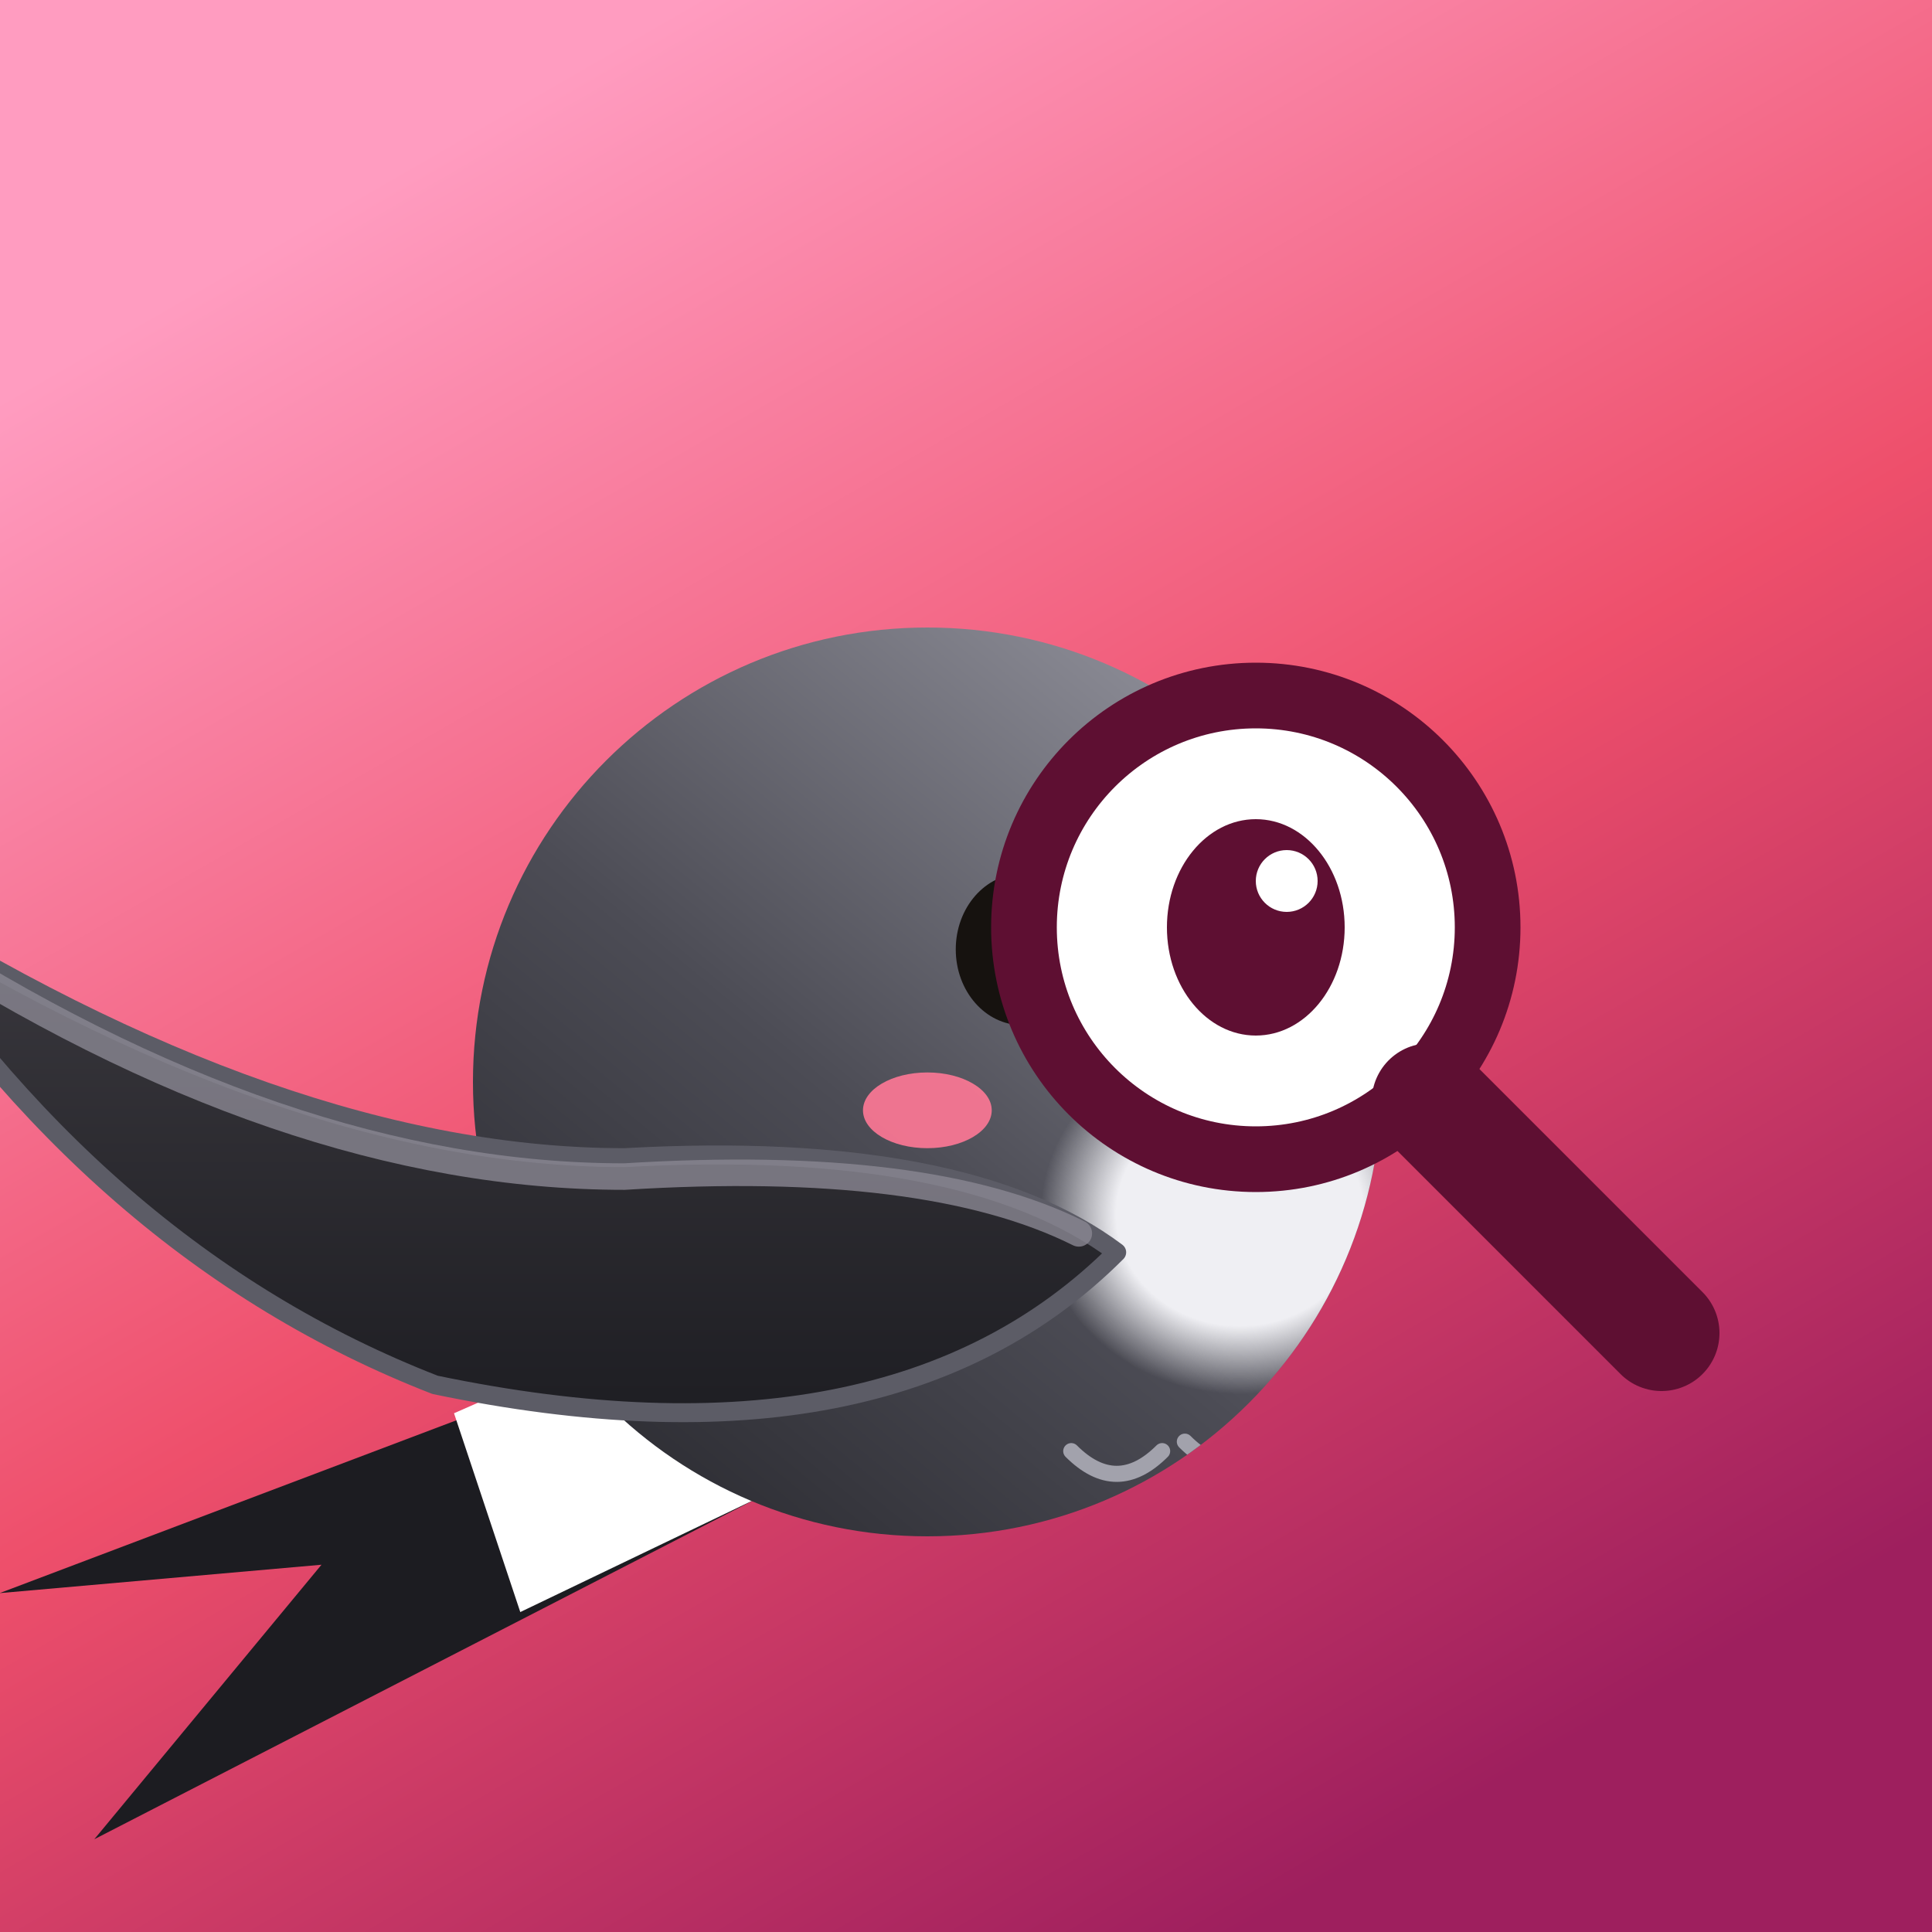
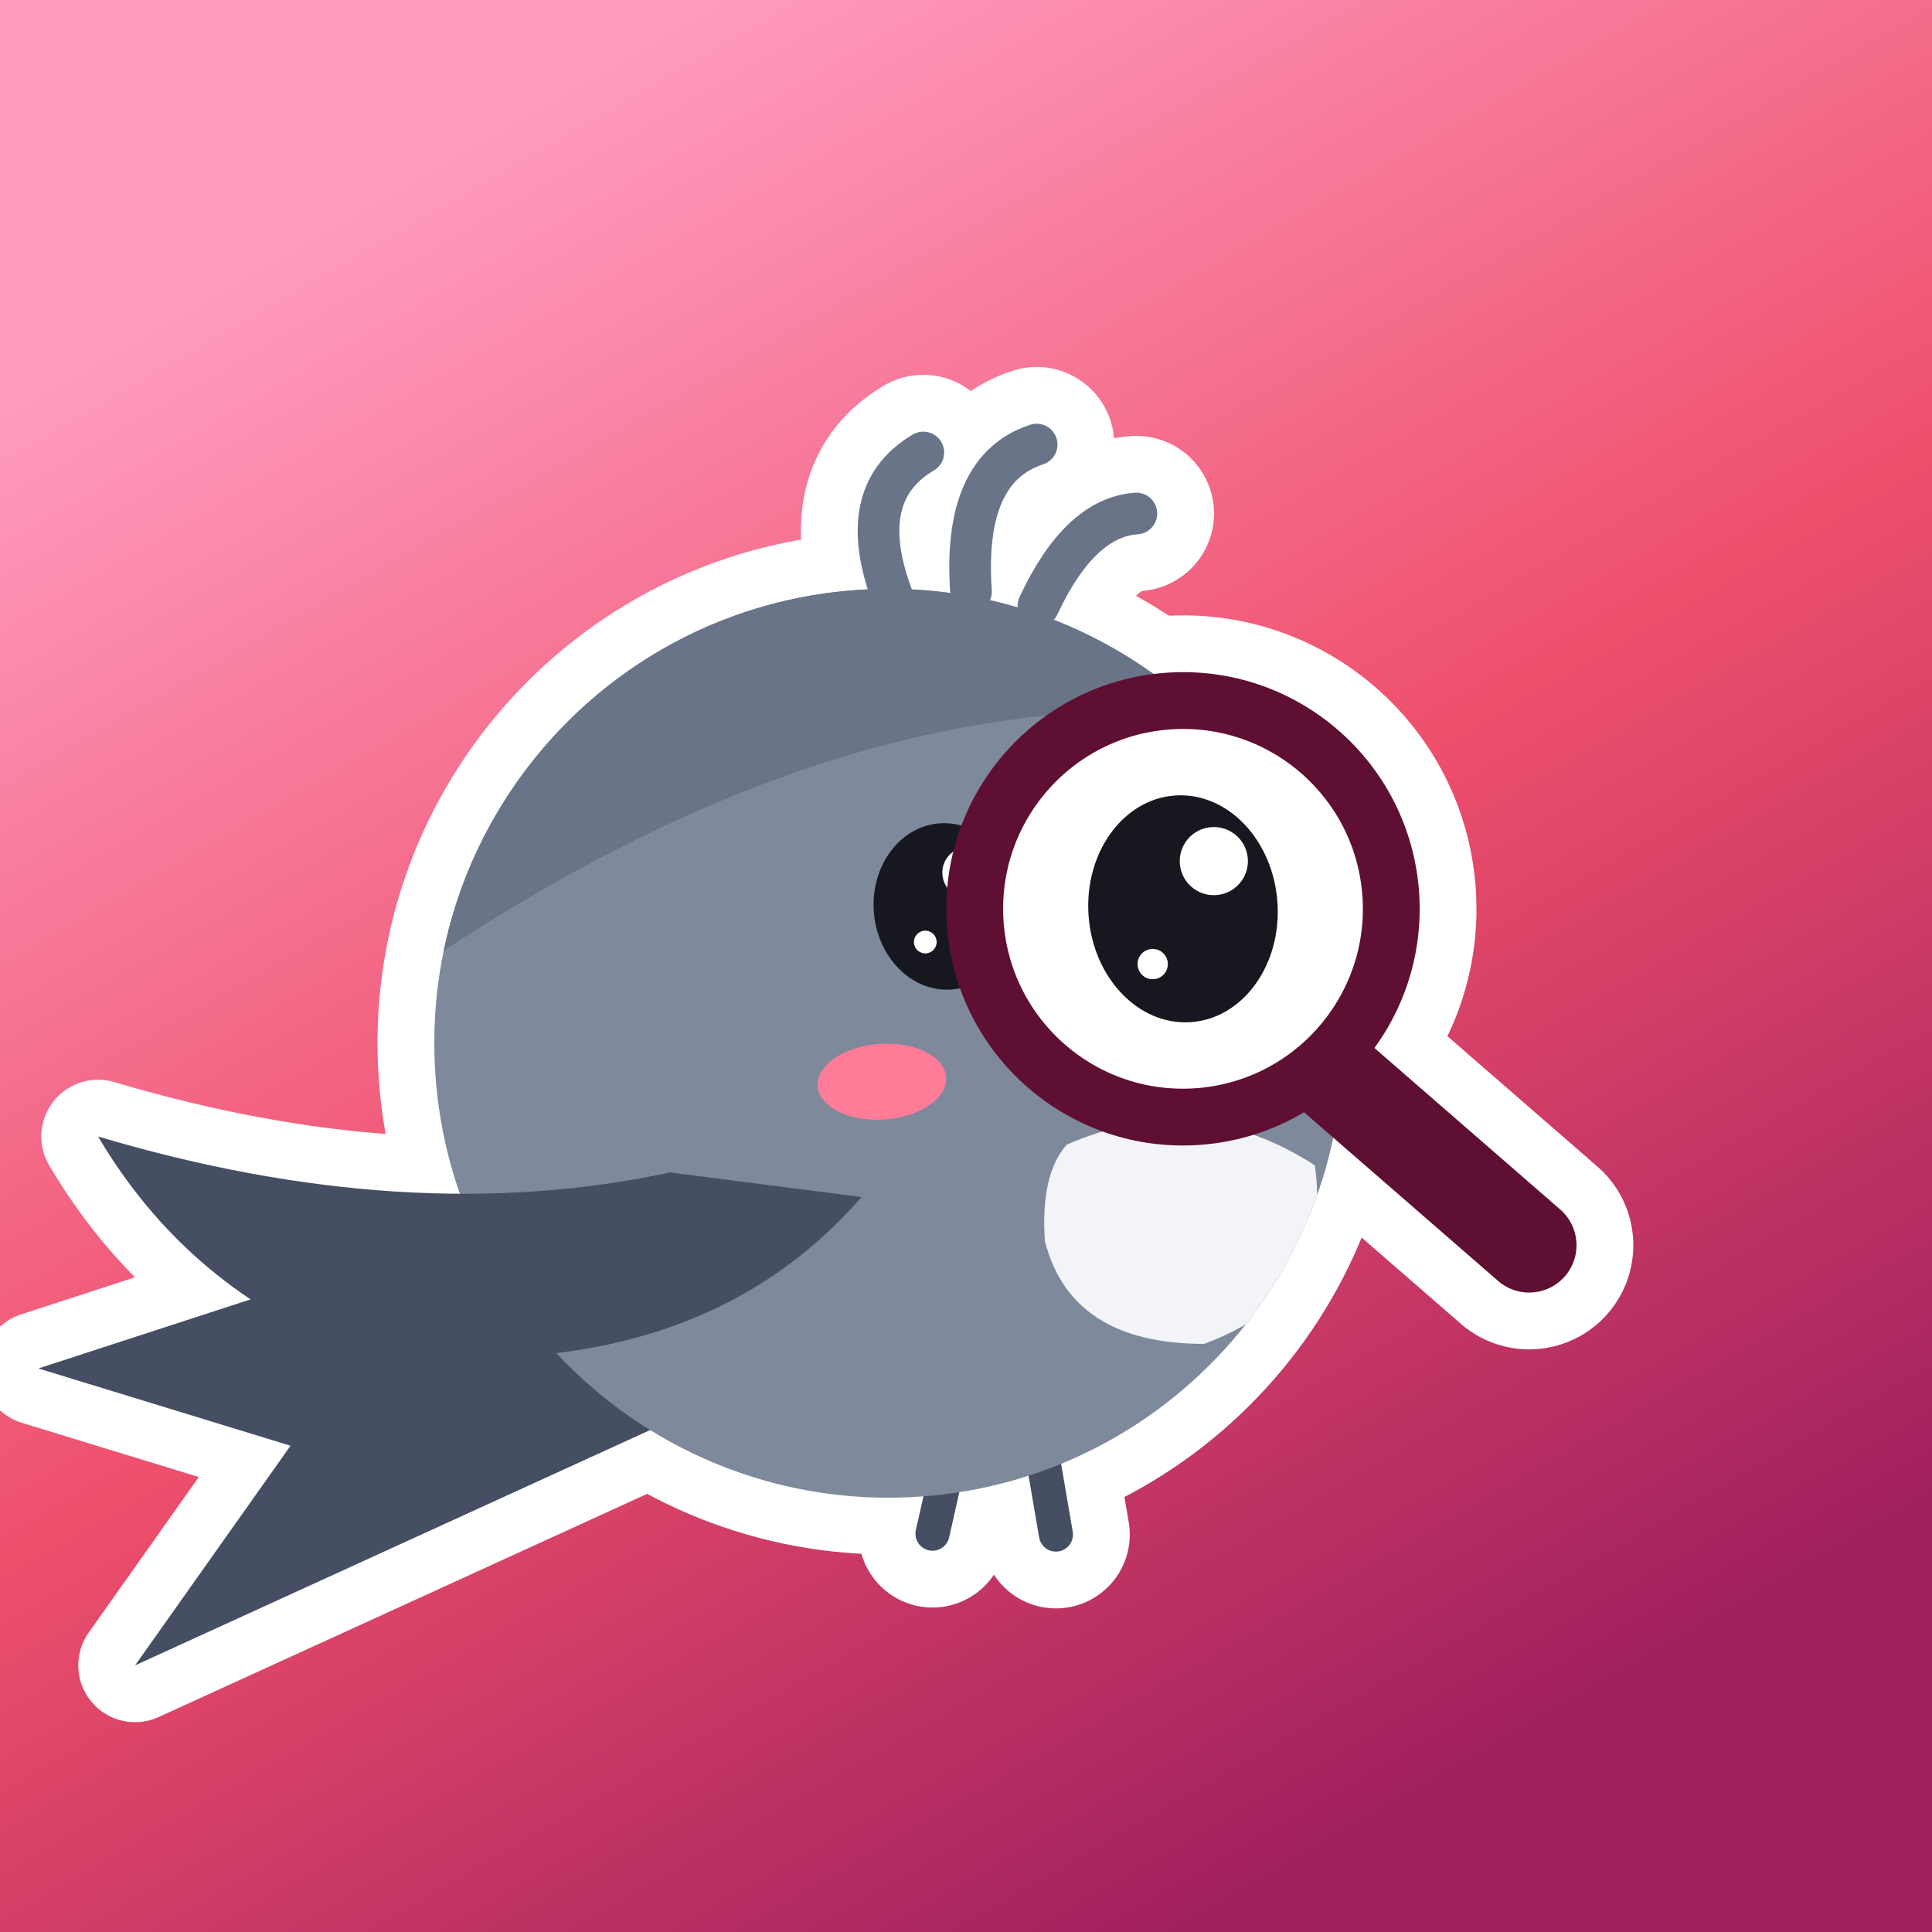
<svg xmlns="http://www.w3.org/2000/svg" viewBox="0 0 100 100" width="1024" height="1024">
  <defs>
    <linearGradient id="bg" x1="0.25" y1="0.067" x2="0.75" y2="0.933">
      <stop offset="0" stop-color="#FF9CC0" />
      <stop offset="0.52" stop-color="#EE4F6B" />
      <stop offset="1" stop-color="#9E1F5E" />
    </linearGradient>
  </defs>
  <rect width="100" height="100" fill="url(#bg)" />
-   <g transform="translate(48 56) scale(0.98)">
+   <g>
+     <g transform="translate(46 54) rotate(-4) scale(0.98)">
+       <defs>
+         <clipPath id="whd">
+           <circle r="24" stroke="#FFFFFF" stroke-width="6" stroke-linejoin="round" />
+         </clipPath>
+       </defs>
+       <path d="M-14 6 L-46 14 L-33 19 L-42 30 L-10 18 Z" fill="#FFFFFF" stroke="#FFFFFF" stroke-width="6" stroke-linejoin="round" />
+       <path d="M2 21 l-1.5 5 M6.5 21.5 l0.5 5" fill="none" stroke="#FFFFFF" stroke-width="7.8" stroke-linecap="round" />
+       <path d="M2 -23 Q0 -29 4 -31 M6 -23.5 Q6 -30 10 -31 M9.5 -22.5 Q12 -27 15 -27" fill="none" stroke="#FFFFFF" stroke-width="8.2" stroke-linecap="round" />
+       <circle r="24" fill="#FFFFFF" stroke="#FFFFFF" stroke-width="6" stroke-linejoin="round" />
+       <g clip-path="url(#whd)">
+         <path d="M-24 -24 L24 -24 L24 -15 Q2 -21 -24 -6 Z" fill="#FFFFFF" stroke="#FFFFFF" stroke-width="6" stroke-linejoin="round" />
+         <path d="M-26 0 Q-23 15 -8 25 L-14 30 L-32 10 Z" fill="#FFFFFF" stroke="#FFFFFF" stroke-width="6" stroke-linejoin="round" />
+         <path d="M9 6 Q16 3.5 22 8 Q22.5 15 15.5 17 Q8.5 16.5 7.5 11 Q7.5 7.5 9 6 Z" fill="#FFFFFF" stroke="#FFFFFF" stroke-width="6" stroke-linejoin="round" />
+       </g>
+       <path d="M-2 8 Q-12 18 -30 14 Q-38 10 -42 2 Q-26 8 -12 6 Z" fill="#FFFFFF" stroke="#FFFFFF" stroke-width="6" stroke-linejoin="round" />
+       <ellipse cx="3.5" cy="-7" rx="3.8" ry="4.4" fill="#FFFFFF" stroke="#FFFFFF" stroke-width="6" stroke-linejoin="round" />
+       <circle cx="4.8" cy="-8.7" r="1.35" fill="#FFFFFF" stroke="#FFFFFF" stroke-width="6" stroke-linejoin="round" />
+       <circle cx="2.3" cy="-5.2" r="0.6" fill="#FFFFFF" stroke="#FFFFFF" stroke-width="6" stroke-linejoin="round" />
+       <path d="M19.5 -3.2 Q28.5 -0.4 19.5 2.8 Z" fill="#FFFFFF" stroke="#FFFFFF" stroke-width="7.1" stroke-linejoin="round" />
+       <ellipse cx="-0.5" cy="2" rx="3.4" ry="2" fill="#FFFFFF" stroke="#FFFFFF" stroke-width="6" stroke-linejoin="round" />
+       <ellipse cx="13" cy="3.4" rx="3" ry="1.8" fill="#FFFFFF" stroke="#FFFFFF" stroke-width="6" stroke-linejoin="round" />
+       <path d="M23 3 L33 13" stroke="#FFFFFF" stroke-width="11" stroke-linecap="round" />
+       <circle cx="16" cy="-6" r="11" fill="#FFFFFF" stroke="#FFFFFF" stroke-width="9" />
+       <ellipse cx="16" cy="-6" rx="5" ry="6" fill="#FFFFFF" stroke="#FFFFFF" stroke-width="6" stroke-linejoin="round" />
+       <circle cx="17.8" cy="-8.4" r="1.8" fill="#FFFFFF" stroke="#FFFFFF" stroke-width="6" stroke-linejoin="round" />
+       <circle cx="14.2" cy="-3.2" r="0.8" fill="#FFFFFF" stroke="#FFFFFF" stroke-width="6" stroke-linejoin="round" />
+     </g>
+   </g>
+   <g transform="translate(46 54) rotate(-4) scale(0.98)">
    <defs>
-       <clipPath id="cq30">
+       <clipPath id="bhd">
        <circle r="24" />
      </clipPath>
-       <linearGradient id="gq30" x1="0.85" y1="0.1" x2="0.15" y2="0.95">
-         <stop offset="0" stop-color="#8C8C96" />
-         <stop offset="0.55" stop-color="#4C4C55" />
-         <stop offset="1" stop-color="#2C2C32" />
-       </linearGradient>
-       <linearGradient id="wq30" x1="0" y1="0" x2="0" y2="1">
-         <stop offset="0" stop-color="#3C3A40" />
-         <stop offset="1" stop-color="#1E1E23" />
-       </linearGradient>
-       <radialGradient id="tq30" cx="0.5" cy="0.5" r="0.5">
-         <stop offset="0" stop-color="#EFEFF3" />
-         <stop offset="0.62" stop-color="#EFEFF3" />
-         <stop offset="1" stop-color="#EFEFF3" stop-opacity="0" />
-       </radialGradient>
    </defs>
-     <path d="M-12 13 L-49 27 L-32 25.5 L-44 40 L-9 22 Z" fill="#1C1C21" />
-     <path d="M-12.5 12 L-25 17.5 L-21.5 28 L-9 22 Z" fill="#FFFFFF" />
-     <circle r="24" fill="url(#gq30)" />
-     <g clip-path="url(#cq30)">
-       <ellipse cx="16.5" cy="7" rx="10.5" ry="9.5" fill="url(#tq30)" />
-       <path d="M7.6 19.5 Q10 21.9 12.4 19.5" fill="none" stroke="#A2A2AC" stroke-width="0.85" stroke-linecap="round" />
-       <path d="M13.6 19 Q16 21.4 18.4 19" fill="none" stroke="#A2A2AC" stroke-width="0.85" stroke-linecap="round" />
-       <path d="M10.6 22.5 Q13 24.9 15.4 22.5" fill="none" stroke="#A2A2AC" stroke-width="0.85" stroke-linecap="round" />
+     <path d="M-14 6 L-46 14 L-33 19 L-42 30 L-10 18 Z" fill="#454E62" />
+     <path d="M2 21 l-1.5 5 M6.5 21.5 l0.5 5" fill="none" stroke="#454E62" stroke-width="1.8" stroke-linecap="round" />
+     <path d="M2 -23 Q0 -29 4 -31 M6 -23.5 Q6 -30 10 -31 M9.5 -22.5 Q12 -27 15 -27" fill="none" stroke="#6A7488" stroke-width="2.2" stroke-linecap="round" />
+     <circle r="24" fill="#7F899C" />
+     <g clip-path="url(#bhd)">
+       <path d="M-24 -24 L24 -24 L24 -15 Q2 -21 -24 -6 Z" fill="#6A7488" />
+       <path d="M-26 0 Q-23 15 -8 25 L-14 30 L-32 10 Z" fill="#FFFFFF" />
+       <path d="M9 6 Q16 3.5 22 8 Q22.5 15 15.5 17 Q8.5 16.5 7.5 11 Q7.5 7.5 9 6 Z" fill="#F2F4F8" />
    </g>
-     <path d="M10 9 Q-2 21 -26 16 Q-44 9 -56 -10 Q-34 4 -16 4 Q2 3 10 9 Z" fill="url(#wq30)" stroke="#5C5C66" stroke-width="1" stroke-linejoin="round" />
-     <path d="M-54 -8 Q-34 5 -16 5 Q0 4 8 8" fill="none" stroke="#8A8792" stroke-width="1.4" stroke-linecap="round" opacity="0.8" />
-     <ellipse cx="5" cy="-7" rx="3.5" ry="4" fill="#16120F" />
-     <circle cx="6.2" cy="-8.5" r="1.25" fill="#FFFFFF" />
-     <path d="M19.5 -3.5 Q29 -0.5 19.5 3 Z" fill="#141418" stroke="#EFEFF3" stroke-width="1.1" stroke-linejoin="round" />
-     <ellipse cx="0" cy="1.5" rx="3.4" ry="2" fill="#FF7896" fill-opacity="0.9" />
+     <path d="M-2 8 Q-12 18 -30 14 Q-38 10 -42 2 Q-26 8 -12 6 Z" fill="#454E62" />
+     <ellipse cx="3.5" cy="-7" rx="3.8" ry="4.4" fill="#17181F" />
+     <circle cx="4.8" cy="-8.7" r="1.35" fill="#FFFFFF" />
+     <circle cx="2.3" cy="-5.2" r="0.6" fill="#FFFFFF" />
+     <path d="M19.5 -3.2 Q28.5 -0.4 19.5 2.8 Z" fill="#1B1D24" stroke="#F2F4F8" stroke-width="1.1" stroke-linejoin="round" />
+     <ellipse cx="-0.5" cy="2" rx="3.4" ry="2" fill="#FF7C98" />
+     <ellipse cx="13" cy="3.4" rx="3" ry="1.8" fill="#FF7C98" />
+     <path d="M23 3 L33 13" stroke="#5E0F32" stroke-width="5" stroke-linecap="round" />
+     <circle cx="16" cy="-6" r="11" fill="#FFFFFF" stroke="#5E0F32" stroke-width="3" />
+     <ellipse cx="16" cy="-6" rx="5" ry="6" fill="#17181F" />
+     <circle cx="17.8" cy="-8.4" r="1.8" fill="#FFFFFF" />
+     <circle cx="14.2" cy="-3.2" r="0.8" fill="#FFFFFF" />
  </g>
-   <circle cx="65" cy="48" r="12" fill="#FFFFFF" stroke="#5E0F32" stroke-width="3.4" />
-   <ellipse cx="65" cy="48" rx="4.6" ry="5.6" fill="#5E0F32" />
-   <circle cx="66.6" cy="45.6" r="1.6" fill="#FFFFFF" />
-   <path d="M74 57 L86 69" stroke="#5E0F32" stroke-width="6" stroke-linecap="round" />
</svg>
